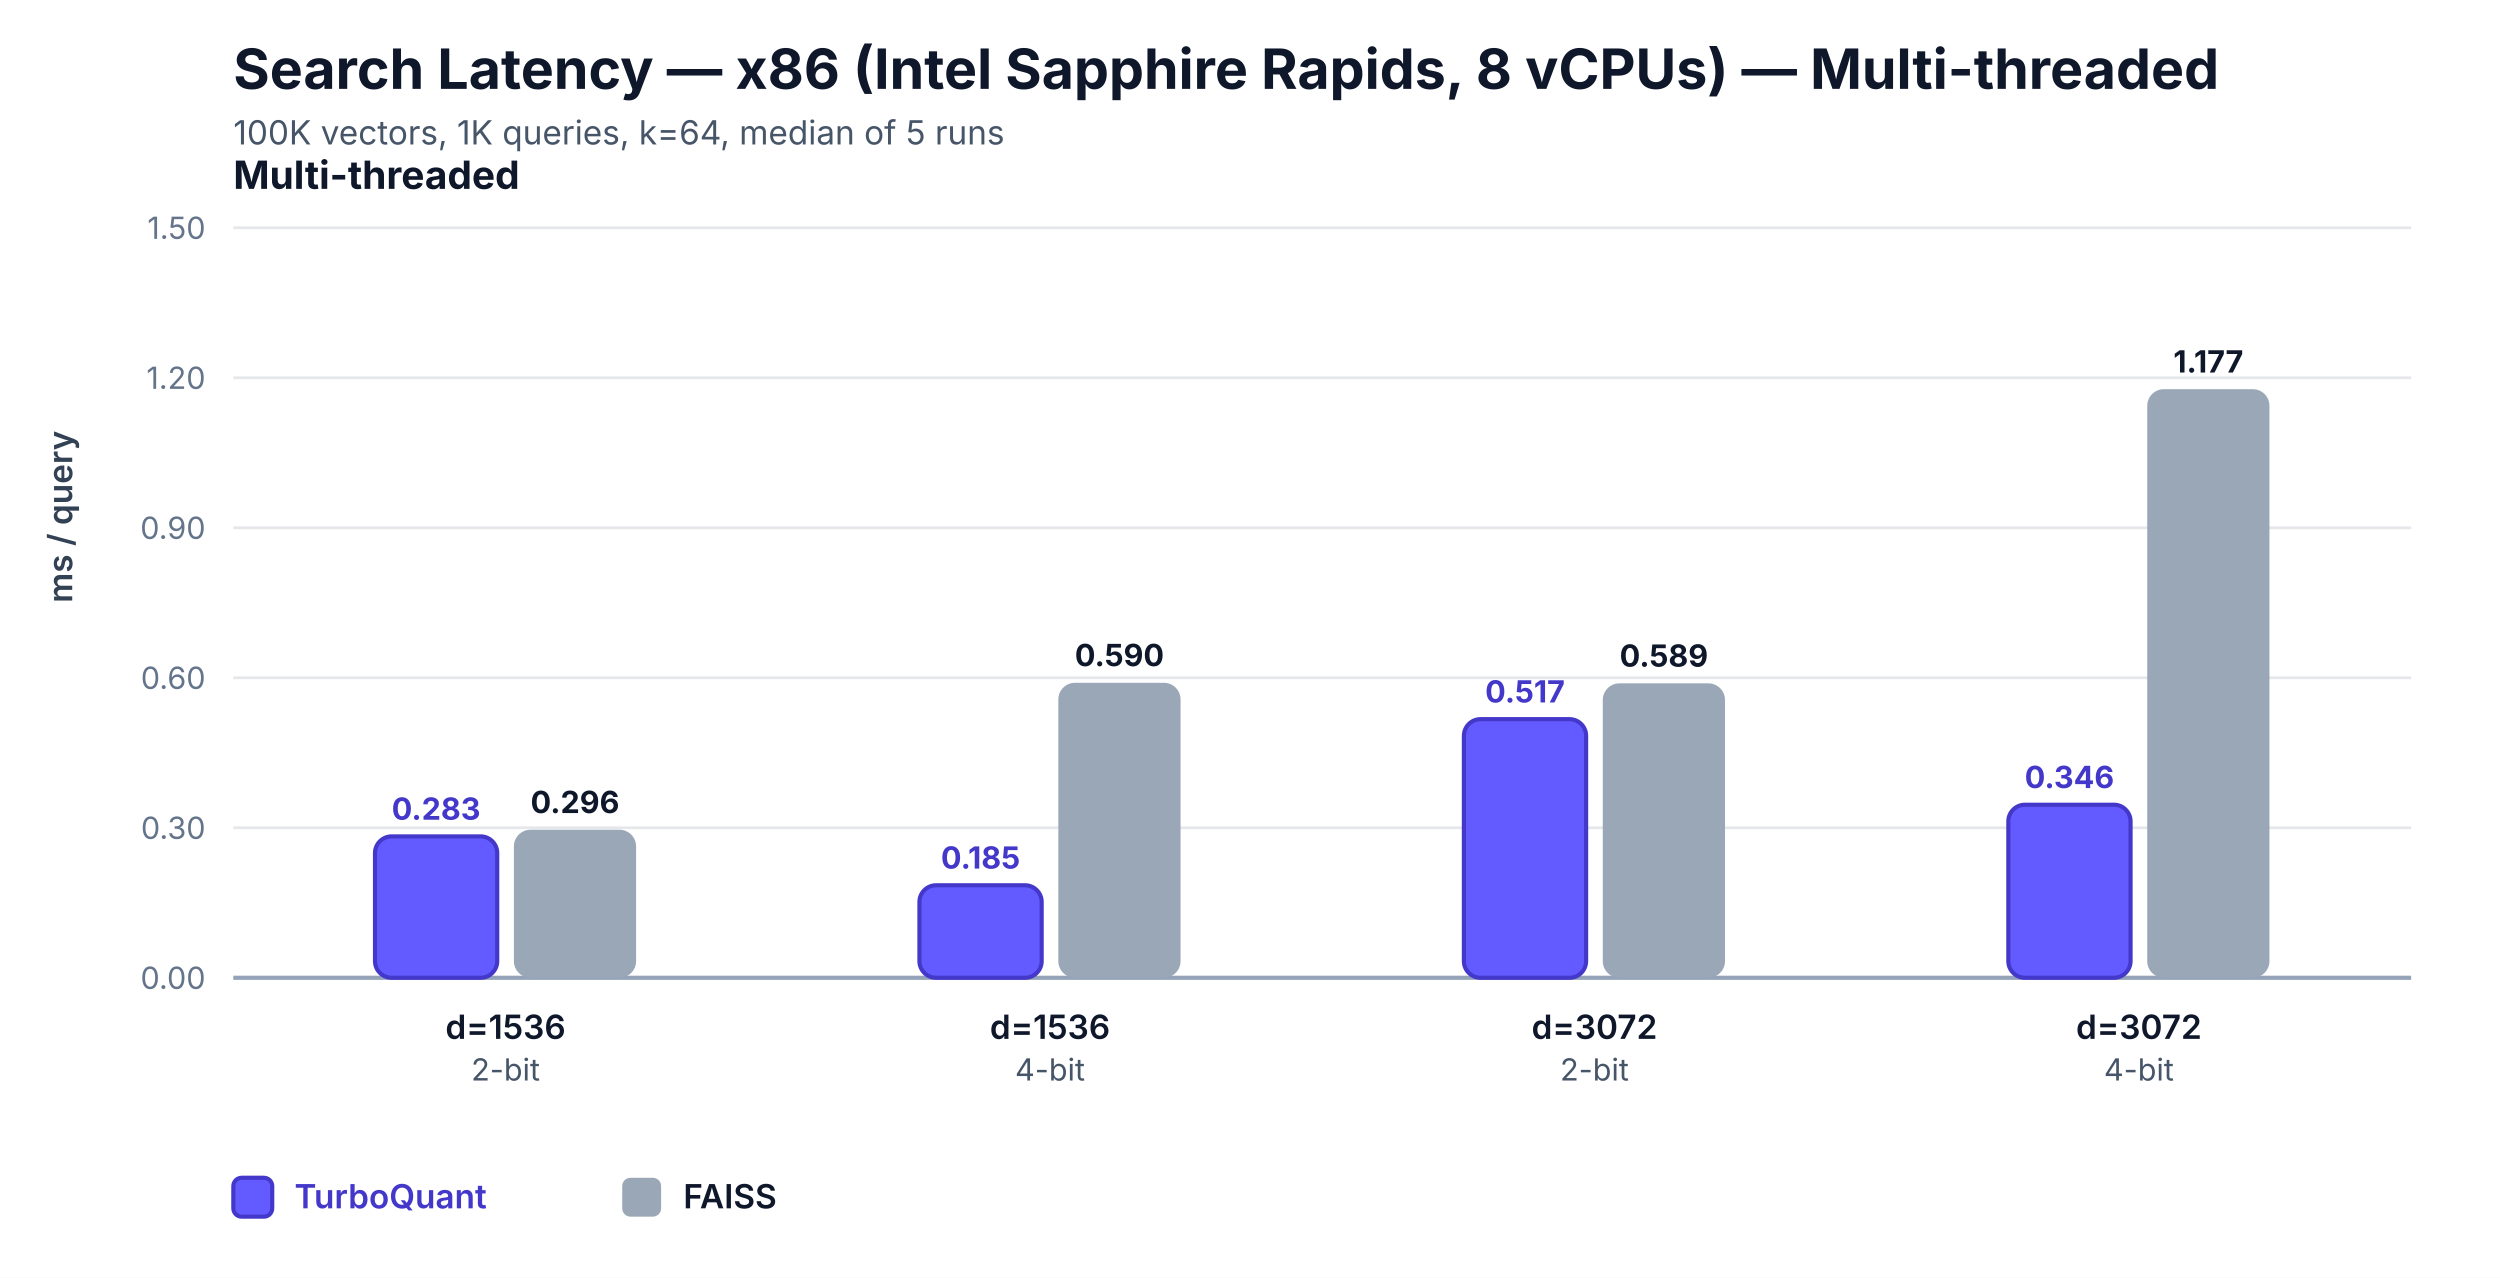
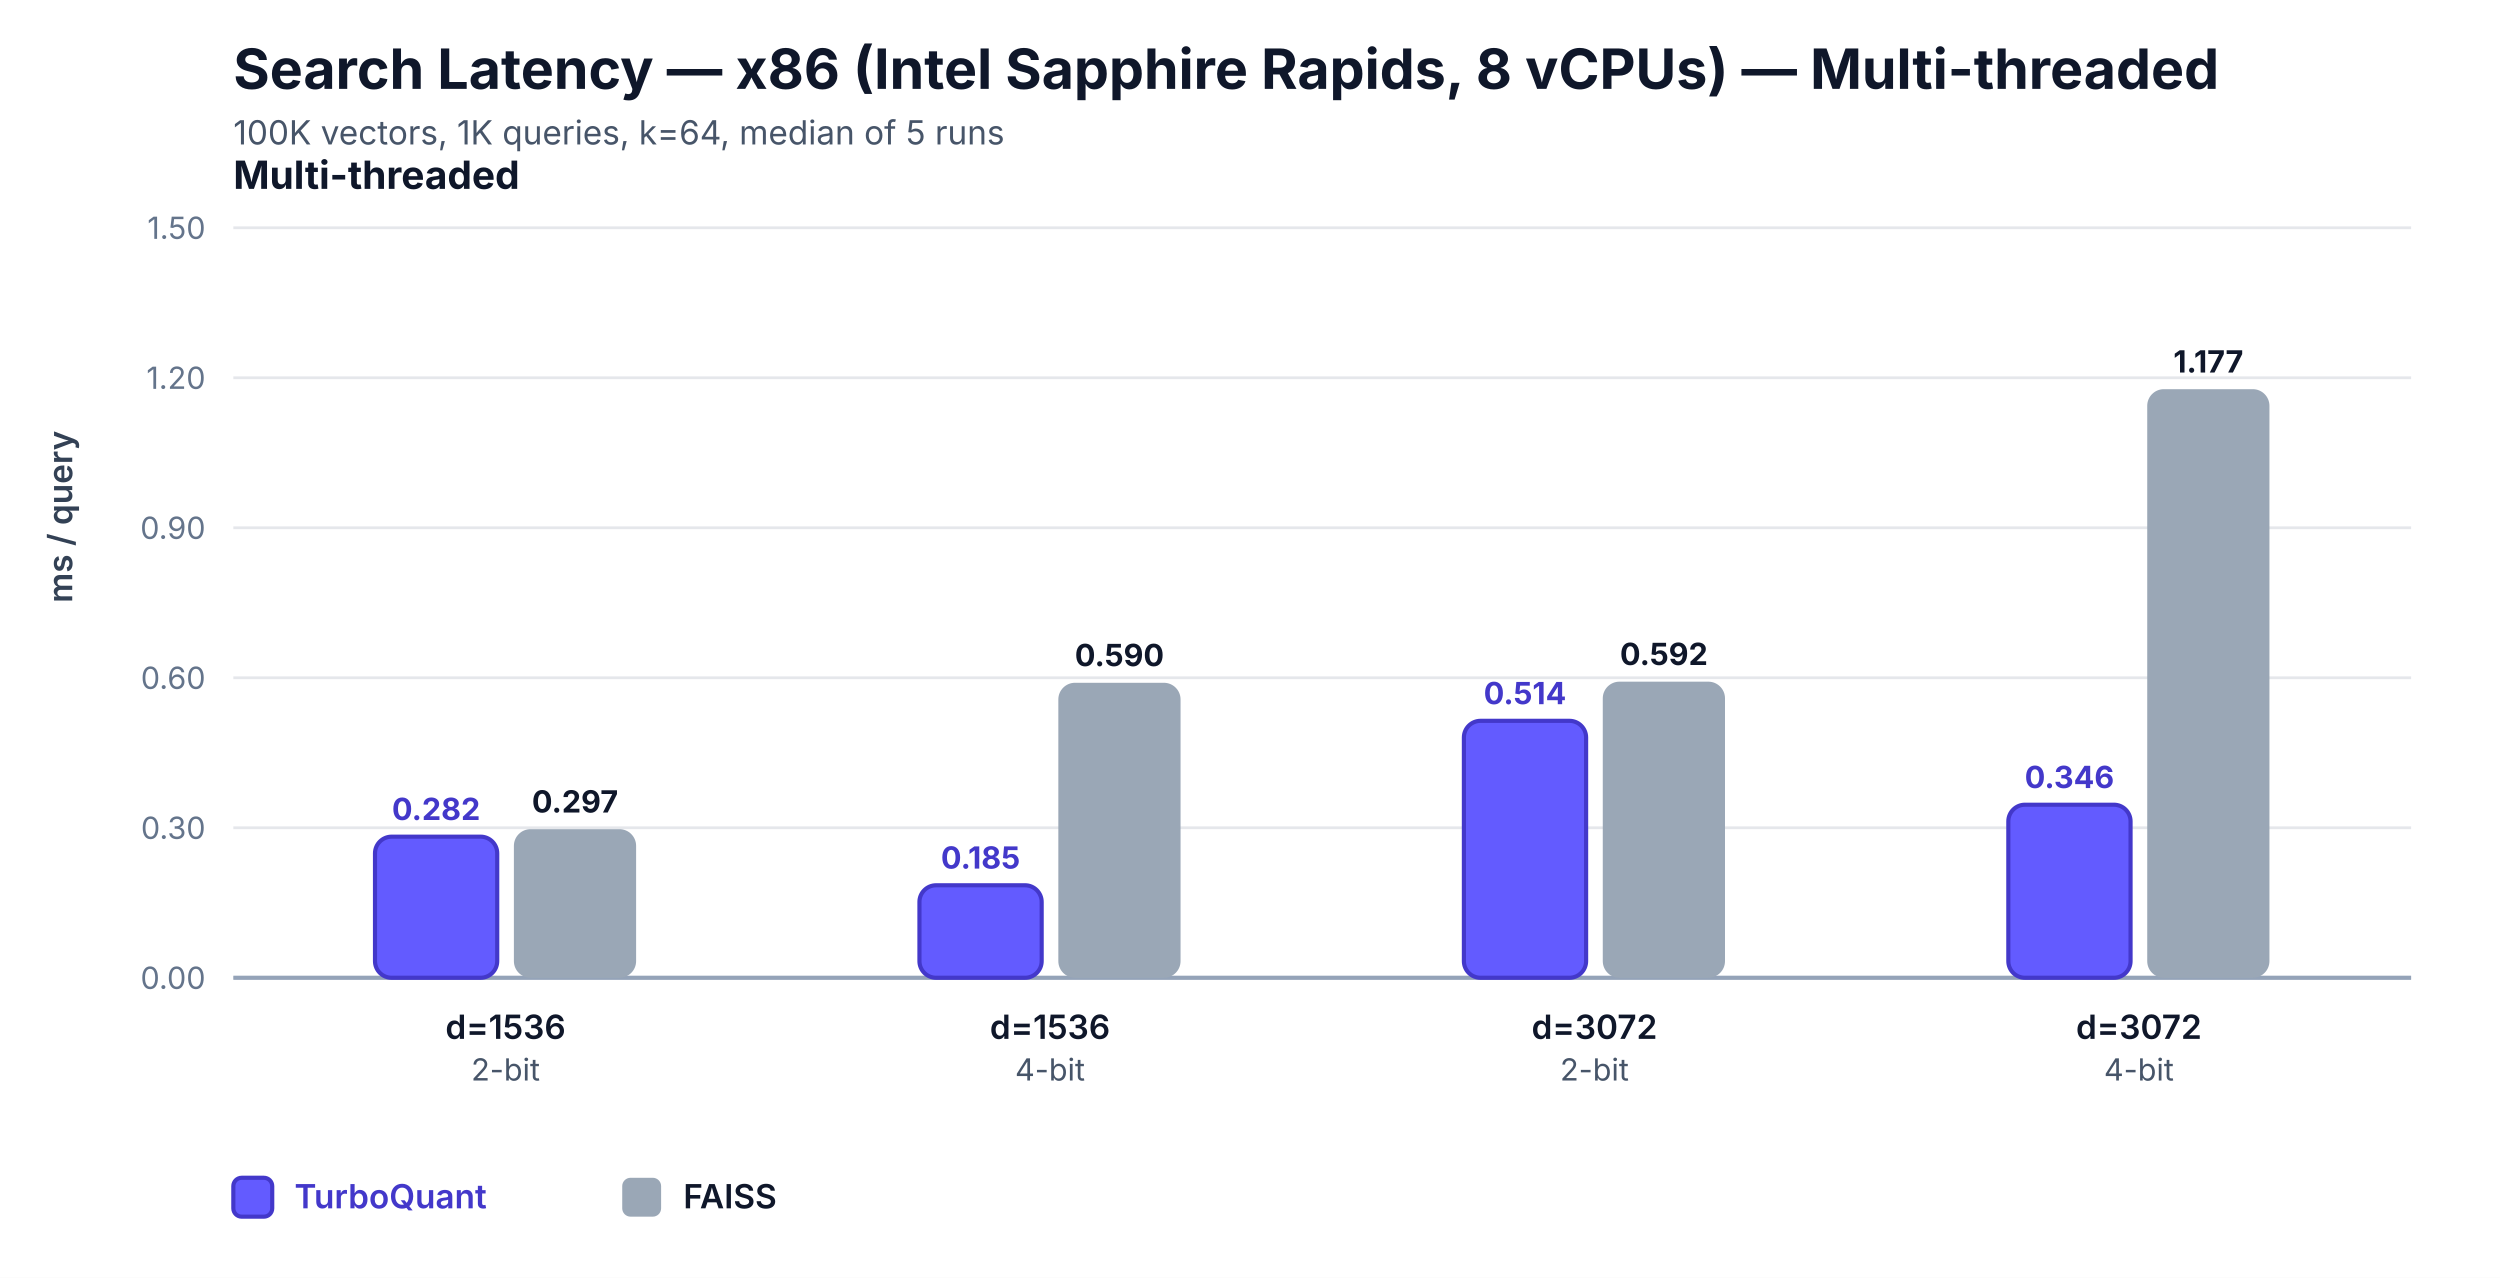
<svg xmlns="http://www.w3.org/2000/svg" width="900" height="460" viewBox="0 0 900 460" role="img" aria-label="Search Latency — x86 (Intel Sapphire Rapids, 8 vCPUs) — Multi-threaded">
  <style>
  .title { font: 700 20px -apple-system, BlinkMacSystemFont, "Segoe UI", sans-serif; fill: #0f172a; }
  .subtitle { font: 400 12px -apple-system, BlinkMacSystemFont, "Segoe UI", sans-serif; fill: #475569; }
  .panel { font: 700 14px -apple-system, BlinkMacSystemFont, "Segoe UI", sans-serif; fill: #0f172a; }
  .label { font: 600 12px -apple-system, BlinkMacSystemFont, "Segoe UI", sans-serif; fill: #0f172a; }
  .secondary { font: 400 11px -apple-system, BlinkMacSystemFont, "Segoe UI", sans-serif; fill: #475569; }
  .tick { font: 400 11px -apple-system, BlinkMacSystemFont, "Segoe UI", sans-serif; fill: #64748b; }
  .value { font: 700 11px -apple-system, BlinkMacSystemFont, "Segoe UI", sans-serif; fill: #0f172a; }
  .value-accent { font: 700 11px -apple-system, BlinkMacSystemFont, "Segoe UI", sans-serif; fill: #4338ca; }
  .axis { font: 600 12px -apple-system, BlinkMacSystemFont, "Segoe UI", sans-serif; fill: #334155; }
  .legend { font: 600 12px -apple-system, BlinkMacSystemFont, "Segoe UI", sans-serif; fill: #0f172a; }
</style>
  <rect width="100%" height="100%" fill="#ffffff" />
  <text x="84" y="32" class="title">Search Latency — x86 (Intel Sapphire Rapids, 8 vCPUs) — Multi-threaded</text>
  <text x="84" y="52" class="subtitle">100K vectors, 1K queries, k=64, median of 5 runs</text>
  <line x1="84" y1="352.0" x2="868" y2="352.0" stroke="#e5e7eb" stroke-width="1" />
  <text x="74" y="356.0" text-anchor="end" class="tick">0.00</text>
  <line x1="84" y1="298.0" x2="868" y2="298.0" stroke="#e5e7eb" stroke-width="1" />
  <text x="74" y="302.0" text-anchor="end" class="tick">0.30</text>
  <line x1="84" y1="244.0" x2="868" y2="244.0" stroke="#e5e7eb" stroke-width="1" />
  <text x="74" y="248.0" text-anchor="end" class="tick">0.60</text>
  <line x1="84" y1="190.0" x2="868" y2="190.0" stroke="#e5e7eb" stroke-width="1" />
  <text x="74" y="194.0" text-anchor="end" class="tick">0.90</text>
  <line x1="84" y1="136.0" x2="868" y2="136.0" stroke="#e5e7eb" stroke-width="1" />
  <text x="74" y="140.0" text-anchor="end" class="tick">1.20</text>
  <line x1="84" y1="82.0" x2="868" y2="82.0" stroke="#e5e7eb" stroke-width="1" />
  <text x="74" y="86.0" text-anchor="end" class="tick">1.50</text>
  <line x1="84" y1="352.0" x2="868" y2="352.0" stroke="#94a3b8" stroke-width="1.5" />
  <text x="84" y="68" class="panel">Multi-threaded</text>
-   <rect x="135.0" y="301.1" width="44" height="50.9" rx="6" fill="#635bff" stroke="#4338ca" stroke-width="1.5" />
-   <rect x="185.0" y="298.7" width="44" height="53.3" rx="6" fill="#9aa7b6" />
-   <text x="157.0" y="295.1" text-anchor="middle" class="value-accent">0.283</text>
-   <text x="207.0" y="292.7" text-anchor="middle" class="value">0.296</text>
+   <rect x="135.0" y="301.2" width="44" height="50.8" rx="6" fill="#635bff" stroke="#4338ca" stroke-width="1.5" />
+   <rect x="185.0" y="298.5" width="44" height="53.5" rx="6" fill="#9aa7b6" />
+   <text x="157.0" y="295.2" text-anchor="middle" class="value-accent">0.282</text>
+   <text x="207.0" y="292.5" text-anchor="middle" class="value">0.297</text>
  <text x="182.0" y="374" text-anchor="middle" class="label">d=1536</text>
  <text x="182.0" y="389" text-anchor="middle" class="secondary">2-bit</text>
  <rect x="331.0" y="318.7" width="44" height="33.3" rx="6" fill="#635bff" stroke="#4338ca" stroke-width="1.5" />
  <rect x="381.0" y="245.8" width="44" height="106.2" rx="6" fill="#9aa7b6" />
  <text x="353.0" y="312.7" text-anchor="middle" class="value-accent">0.185</text>
  <text x="403.0" y="239.8" text-anchor="middle" class="value">0.590</text>
  <text x="378.0" y="374" text-anchor="middle" class="label">d=1536</text>
  <text x="378.0" y="389" text-anchor="middle" class="secondary">4-bit</text>
-   <rect x="527.0" y="258.9" width="44" height="93.1" rx="6" fill="#635bff" stroke="#4338ca" stroke-width="1.5" />
-   <rect x="577.0" y="246.0" width="44" height="106.0" rx="6" fill="#9aa7b6" />
-   <text x="549.0" y="252.9" text-anchor="middle" class="value-accent">0.517</text>
-   <text x="599.0" y="240.0" text-anchor="middle" class="value">0.589</text>
+   <rect x="527.0" y="259.5" width="44" height="92.5" rx="6" fill="#635bff" stroke="#4338ca" stroke-width="1.5" />
+   <rect x="577.0" y="245.4" width="44" height="106.6" rx="6" fill="#9aa7b6" />
+   <text x="549.0" y="253.5" text-anchor="middle" class="value-accent">0.514</text>
+   <text x="599.0" y="239.4" text-anchor="middle" class="value">0.592</text>
  <text x="574.0" y="374" text-anchor="middle" class="label">d=3072</text>
  <text x="574.0" y="389" text-anchor="middle" class="secondary">2-bit</text>
  <rect x="723.0" y="289.7" width="44" height="62.3" rx="6" fill="#635bff" stroke="#4338ca" stroke-width="1.5" />
  <rect x="773.0" y="140.1" width="44" height="211.9" rx="6" fill="#9aa7b6" />
  <text x="745.0" y="283.7" text-anchor="middle" class="value-accent">0.346</text>
  <text x="795.0" y="134.1" text-anchor="middle" class="value">1.177</text>
  <text x="770.0" y="374" text-anchor="middle" class="label">d=3072</text>
  <text x="770.0" y="389" text-anchor="middle" class="secondary">4-bit</text>
  <text x="26" y="217.0" transform="rotate(-90, 26, 217.0)" class="axis">ms / query</text>
  <rect x="84" y="424" width="14" height="14" rx="3" fill="#635bff" stroke="#4338ca" stroke-width="1.5" />
  <text x="106" y="435" class="legend" style="fill: #4338ca;">TurboQuant</text>
  <rect x="224" y="424" width="14" height="14" rx="3" fill="#9aa7b6" />
  <text x="246" y="435" class="legend">FAISS</text>
</svg>
